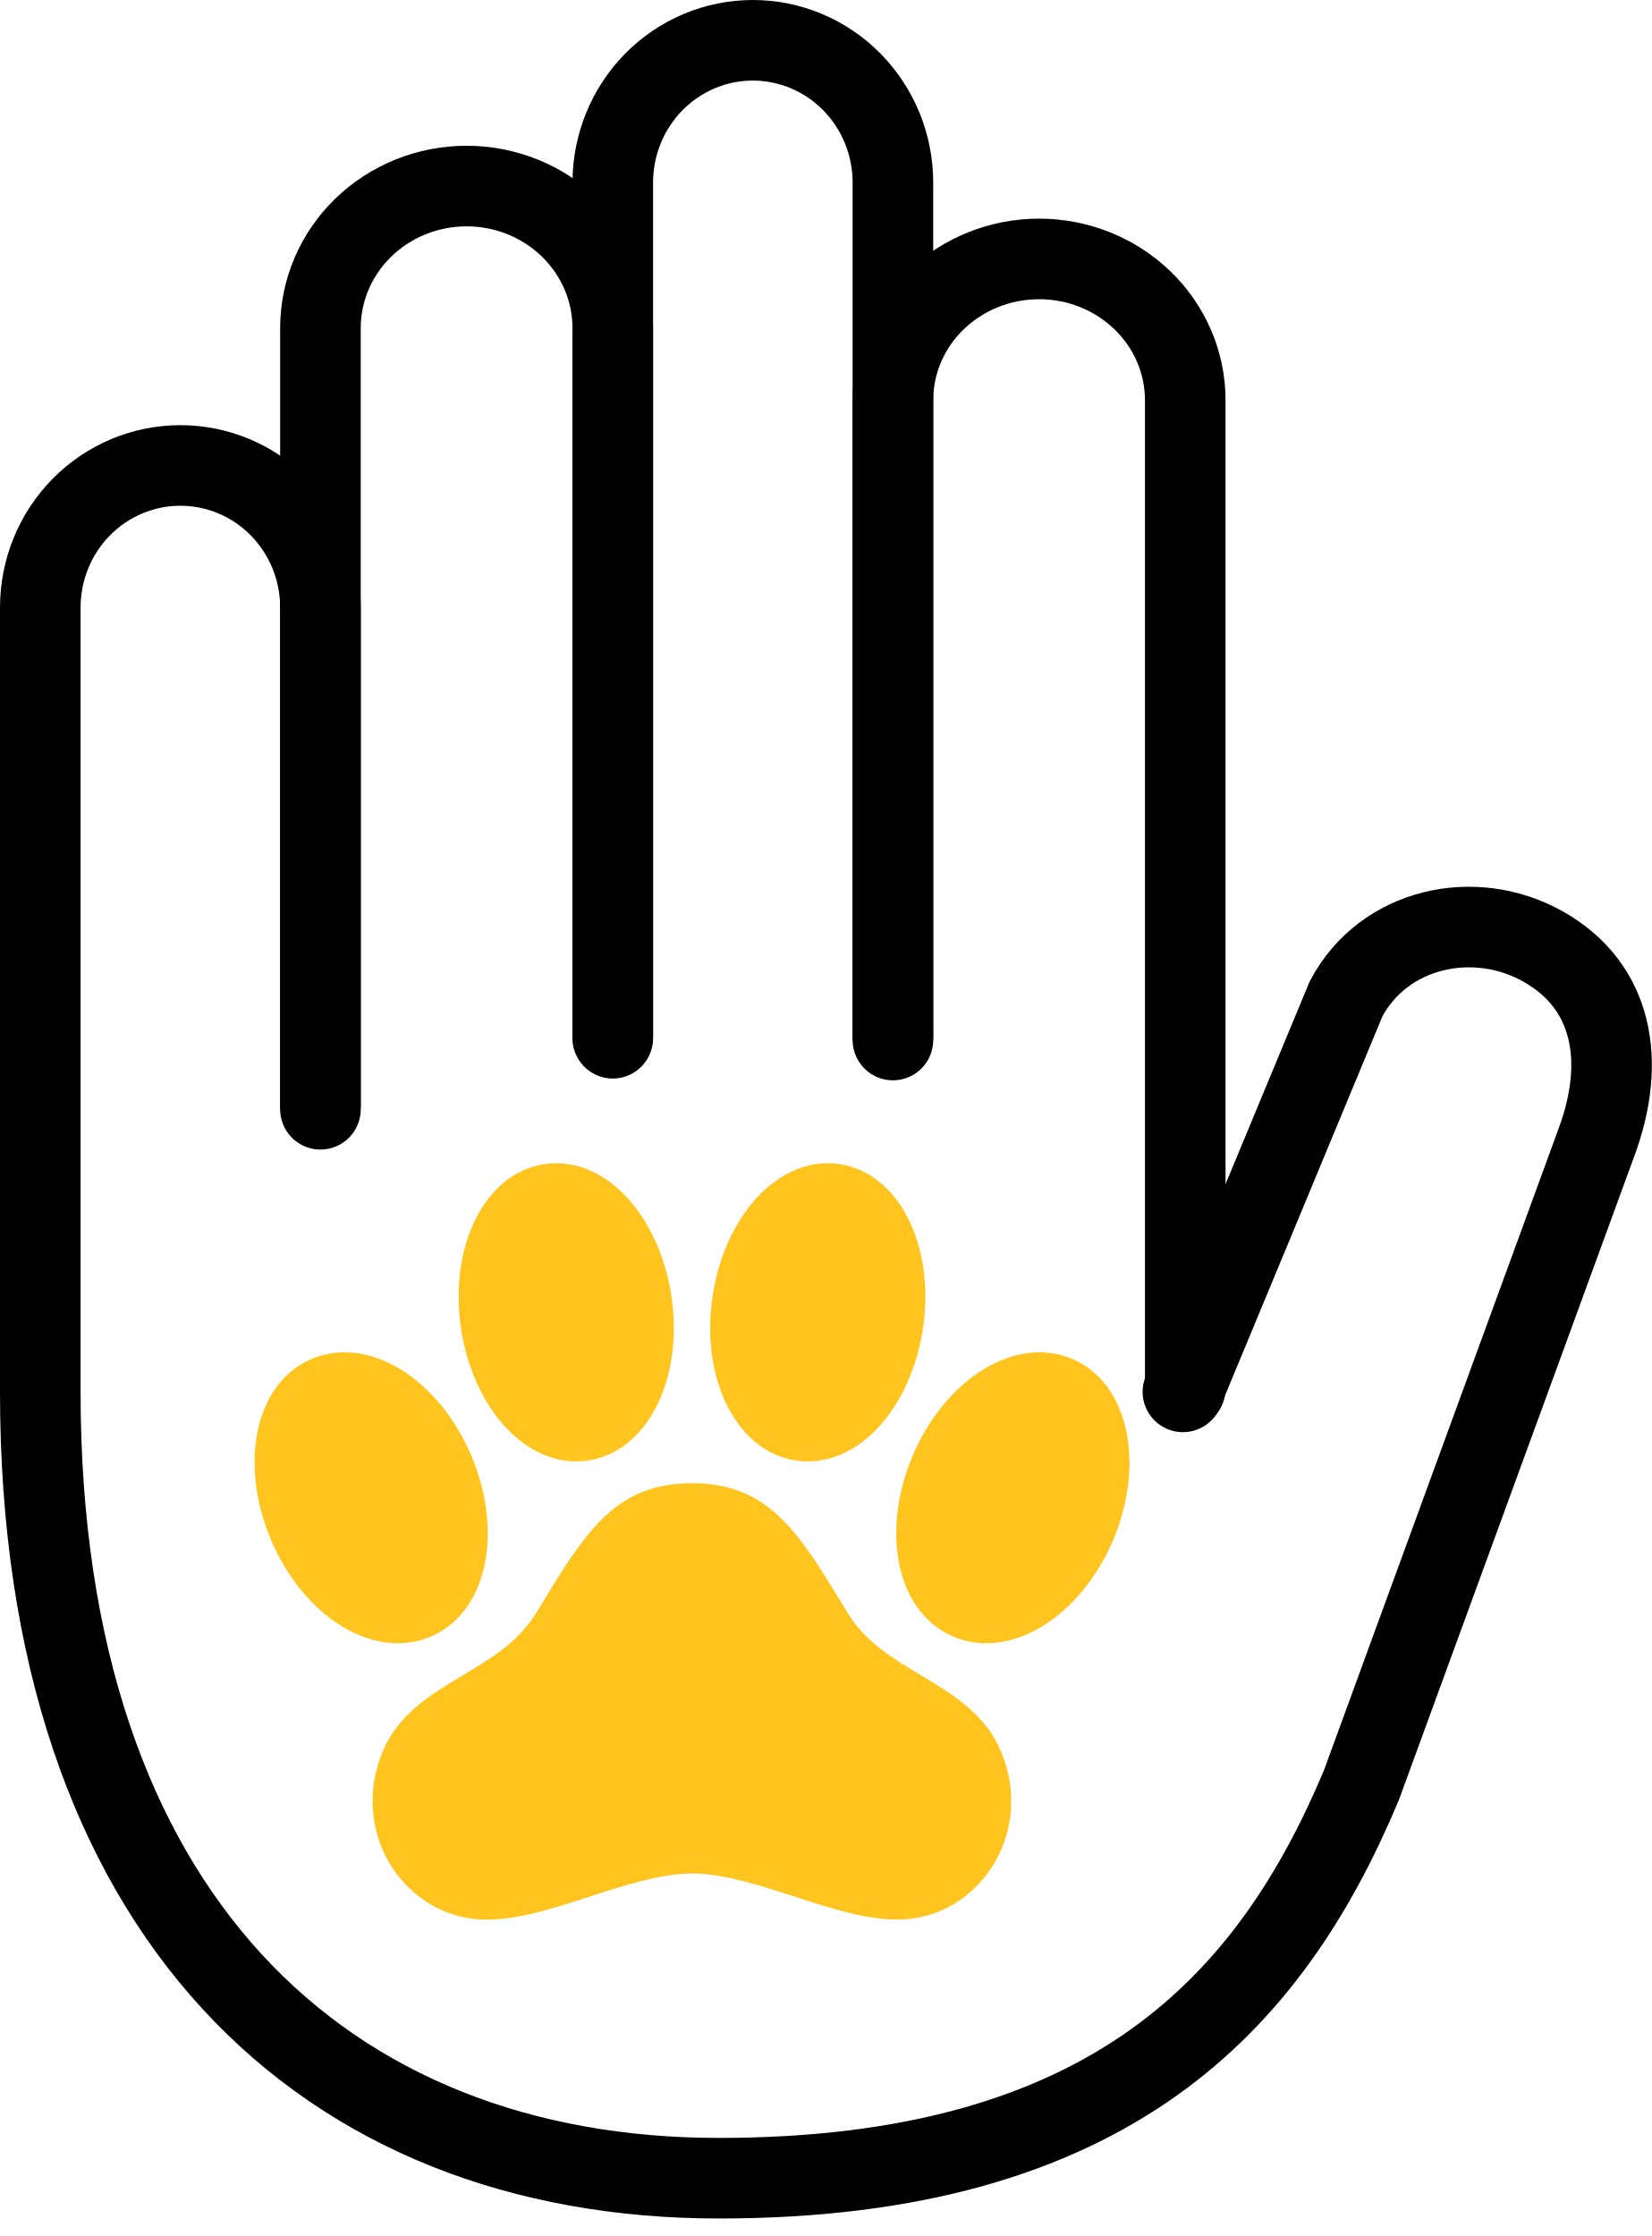
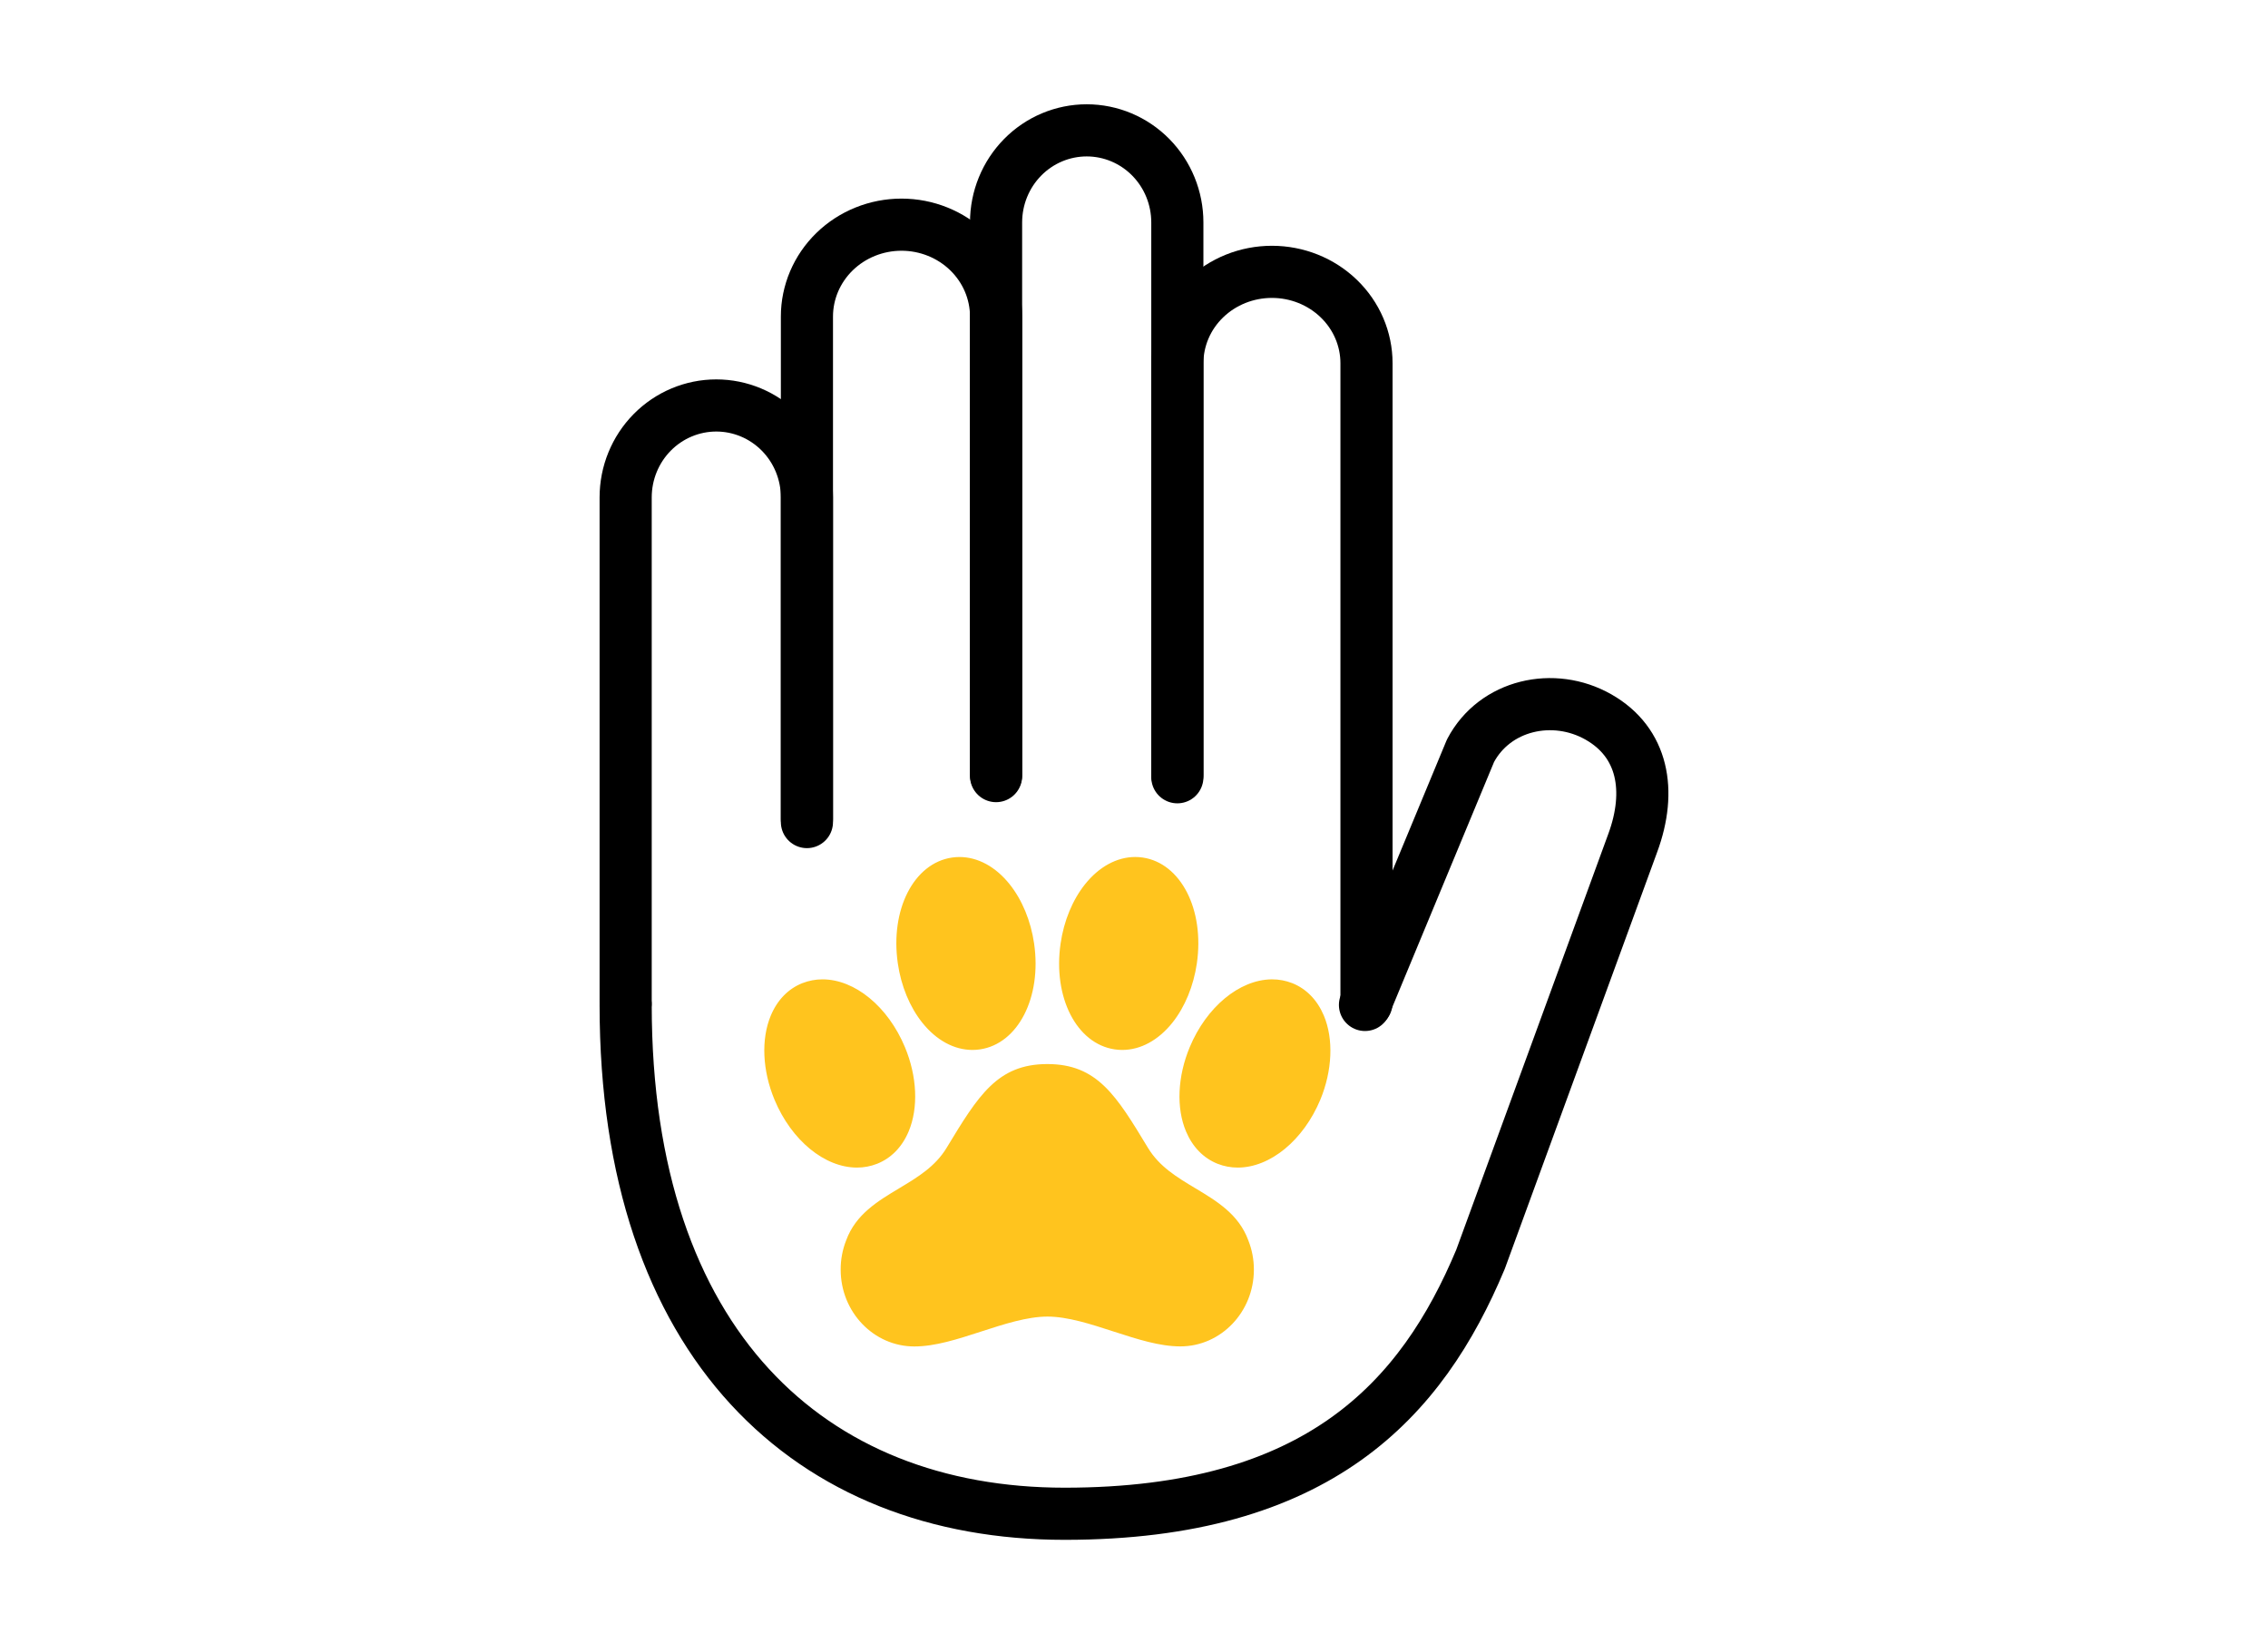
- <svg xmlns="http://www.w3.org/2000/svg" width="82" height="111" viewBox="0 0 82 111" fill="none">
-   <path d="M2 68.935V30.157C2 28.287 2.733 26.493 4.037 25.171C5.341 23.849 7.109 23.106 8.953 23.106V23.106C10.798 23.106 12.566 23.849 13.87 25.171C15.174 26.493 15.907 28.287 15.907 30.157V54.834" stroke="black" stroke-width="4" stroke-linecap="round" stroke-linejoin="round" />
-   <path d="M15.907 55.066V16.287C15.907 14.417 16.671 12.624 18.032 11.301C19.393 9.979 21.238 9.236 23.163 9.236C25.087 9.236 26.933 9.979 28.293 11.301C29.654 12.624 30.418 14.417 30.418 16.287V51.54" stroke="black" stroke-width="4" stroke-linecap="round" stroke-linejoin="round" />
-   <path d="M44.326 51.629V19.865C44.326 18.005 45.09 16.222 46.451 14.908C47.812 13.593 49.657 12.854 51.581 12.854V12.854C53.506 12.854 55.351 13.593 56.712 14.908C58.073 16.222 58.837 18.005 58.837 19.865V68.935" stroke="black" stroke-width="4" stroke-linecap="round" stroke-linejoin="round" />
-   <path d="M30.419 51.447V9.064C30.419 7.19 31.151 5.394 32.455 4.069C33.759 2.744 35.528 2 37.372 2C39.216 2 40.985 2.744 42.289 4.069C43.593 5.394 44.325 7.19 44.325 9.064V51.447" stroke="black" stroke-width="4" stroke-linecap="round" stroke-linejoin="round" />
-   <path d="M2 69.096C2 95.134 16.18 108.131 35.678 108.131C55.176 108.131 63.088 99.348 67.583 88.614L79.262 56.675C80.738 52.672 80.069 48.959 76.632 47.005C73.194 45.049 68.676 46.056 66.815 49.596L58.721 69.096" stroke="black" stroke-width="4" stroke-linecap="round" stroke-linejoin="round" />
-   <path fill-rule="evenodd" clip-rule="evenodd" d="M39.524 72.506C39.714 72.534 39.905 72.548 40.097 72.548C41.502 72.548 42.868 71.806 43.945 70.459C44.903 69.259 45.569 67.645 45.822 65.91C46.422 61.784 44.596 58.219 41.667 57.788C41.477 57.759 41.286 57.745 41.094 57.745C39.691 57.747 38.322 58.488 37.247 59.833C36.288 61.031 35.618 62.648 35.368 64.385C34.769 68.511 36.595 72.076 39.524 72.506ZM28.607 72.548C27.203 72.548 25.836 71.806 24.759 70.459C23.8 69.259 23.131 67.645 22.881 65.912C22.282 61.784 24.107 58.219 27.036 57.789C27.226 57.761 27.417 57.747 27.609 57.747C29.013 57.747 30.381 58.488 31.456 59.833C32.415 61.031 33.085 62.648 33.336 64.383C33.935 68.511 32.109 72.076 29.18 72.506C28.991 72.534 28.799 72.548 28.607 72.548ZM55.563 69.908C55.061 68.718 54.226 67.86 53.15 67.427L53.135 67.422C52.645 67.23 52.123 67.132 51.597 67.133H51.539C49.074 67.17 46.557 69.259 45.277 72.332C44.339 74.58 44.231 76.997 44.989 78.798C45.491 79.989 46.327 80.848 47.408 81.28L47.42 81.284C47.91 81.476 48.432 81.574 48.959 81.573C51.447 81.573 53.99 79.484 55.293 76.37C56.22 74.126 56.322 71.711 55.563 69.908ZM45.713 83.163C44.292 82.311 42.948 81.505 42.07 80.057C39.648 76.05 38.186 73.631 34.352 73.631C30.517 73.631 29.051 76.05 26.624 80.057C25.746 81.505 24.401 82.312 22.976 83.166L22.976 83.166L22.972 83.169L22.972 83.169C21.337 84.149 19.647 85.162 18.918 87.154C18.634 87.873 18.491 88.639 18.497 89.411C18.497 92.655 21.031 95.295 24.144 95.295C25.75 95.295 27.459 94.74 29.268 94.153C31.008 93.588 32.806 93.004 34.361 93.004C35.915 93.004 37.709 93.588 39.442 94.153L39.491 94.168L39.491 94.168C41.278 94.746 42.963 95.291 44.559 95.291C47.668 95.291 50.197 92.652 50.197 89.407C50.2 88.635 50.054 87.869 49.768 87.151C49.038 85.157 47.348 84.143 45.714 83.163L45.713 83.163ZM21.296 81.28L21.283 81.284C20.794 81.476 20.273 81.574 19.748 81.573C17.262 81.573 14.72 79.483 13.423 76.373C12.486 74.126 12.38 71.712 13.138 69.906C13.638 68.716 14.473 67.855 15.55 67.426L15.563 67.422C16.053 67.23 16.575 67.132 17.102 67.133C19.587 67.133 22.129 69.223 23.426 72.333C24.363 74.581 24.47 76.995 23.711 78.8C23.211 79.99 22.376 80.848 21.296 81.28Z" fill="#FFC41E" />
+ <svg xmlns="http://www.w3.org/2000/svg" width="174" height="126" viewBox="0 0 174 126" fill="none">
+   <path d="M48 76.935V38.157C48 36.287 48.733 34.493 50.037 33.171C51.341 31.849 53.109 31.106 54.953 31.106V31.106C56.798 31.106 58.566 31.849 59.87 33.171C61.174 34.493 61.907 36.287 61.907 38.157V62.834" stroke="black" stroke-width="4" stroke-linecap="round" stroke-linejoin="round" />
+   <path d="M61.907 63.066V24.287C61.907 22.417 62.671 20.624 64.032 19.301C65.393 17.979 67.238 17.236 69.163 17.236C71.087 17.236 72.933 17.979 74.293 19.301C75.654 20.624 76.418 22.417 76.418 24.287V59.54" stroke="black" stroke-width="4" stroke-linecap="round" stroke-linejoin="round" />
+   <path d="M90.326 59.629V27.865C90.326 26.005 91.09 24.222 92.451 22.908C93.812 21.593 95.657 20.855 97.582 20.855V20.855C99.506 20.855 101.351 21.593 102.712 22.908C104.073 24.222 104.837 26.005 104.837 27.865V76.935" stroke="black" stroke-width="4" stroke-linecap="round" stroke-linejoin="round" />
+   <path d="M76.418 59.447V17.064C76.418 15.191 77.151 13.394 78.455 12.069C79.759 10.744 81.528 10 83.372 10C85.216 10 86.985 10.744 88.289 12.069C89.593 13.394 90.325 15.191 90.325 17.064V59.447" stroke="black" stroke-width="4" stroke-linecap="round" stroke-linejoin="round" />
+   <path d="M48 77.096C48 103.134 62.18 116.131 81.678 116.131C101.176 116.131 109.088 107.348 113.583 96.614L125.262 64.675C126.738 60.672 126.069 56.959 122.632 55.005C119.193 53.049 114.676 54.056 112.815 57.596L104.721 77.096" stroke="black" stroke-width="4" stroke-linecap="round" stroke-linejoin="round" />
+   <path fill-rule="evenodd" clip-rule="evenodd" d="M85.524 80.506C85.714 80.534 85.905 80.548 86.097 80.548C87.502 80.548 88.868 79.806 89.945 78.459C90.903 77.259 91.569 75.645 91.822 73.91C92.421 69.784 90.596 66.219 87.667 65.787C87.477 65.759 87.286 65.745 87.094 65.745C85.691 65.747 84.322 66.488 83.247 67.833C82.288 69.031 81.618 70.648 81.368 72.385C80.769 76.511 82.595 80.076 85.524 80.506ZM74.607 80.548C73.203 80.548 71.836 79.806 70.759 78.459C69.8 77.259 69.13 75.645 68.881 73.912C68.282 69.784 70.107 66.219 73.036 65.789C73.226 65.761 73.417 65.747 73.609 65.747C75.013 65.747 76.381 66.488 77.456 67.833C78.415 69.031 79.085 70.648 79.336 72.383C79.935 76.511 78.109 80.076 75.18 80.506C74.99 80.534 74.799 80.548 74.607 80.548ZM101.563 77.908C101.061 76.718 100.226 75.86 99.15 75.427L99.135 75.422C98.645 75.23 98.123 75.132 97.597 75.133H97.539C95.074 75.17 92.557 77.259 91.277 80.332C90.339 82.58 90.231 84.997 90.99 86.798C91.491 87.989 92.327 88.848 93.408 89.28L93.42 89.284C93.91 89.476 94.432 89.574 94.959 89.573C97.447 89.573 99.99 87.484 101.293 84.37C102.22 82.126 102.322 79.711 101.563 77.908ZM91.713 91.163C90.292 90.311 88.948 89.505 88.07 88.057C85.648 84.05 84.186 81.631 80.352 81.631C76.517 81.631 75.051 84.05 72.624 88.057C71.746 89.505 70.401 90.312 68.976 91.166L68.976 91.166L68.972 91.169L68.972 91.169C67.337 92.149 65.647 93.162 64.918 95.154C64.634 95.873 64.491 96.639 64.497 97.411C64.497 100.655 67.031 103.295 70.144 103.295C71.75 103.295 73.46 102.74 75.269 102.153C77.008 101.588 78.806 101.004 80.361 101.004C81.915 101.004 83.709 101.588 85.442 102.153L85.491 102.168L85.491 102.168C87.278 102.746 88.963 103.291 90.559 103.291C93.668 103.291 96.197 100.652 96.197 97.407C96.2 96.635 96.054 95.869 95.768 95.151C95.038 93.157 93.348 92.143 91.714 91.163L91.713 91.163ZM67.296 89.28L67.283 89.284C66.794 89.476 66.273 89.574 65.748 89.573C63.262 89.573 60.72 87.483 59.423 84.373C58.486 82.126 58.38 79.712 59.138 77.906C59.638 76.716 60.474 75.855 61.55 75.426L61.563 75.422C62.053 75.23 62.575 75.132 63.102 75.133C65.587 75.133 68.129 77.223 69.426 80.333C70.363 82.581 70.47 84.995 69.711 86.8C69.211 87.99 68.376 88.848 67.296 89.28Z" fill="#FFC41E" />
</svg>
